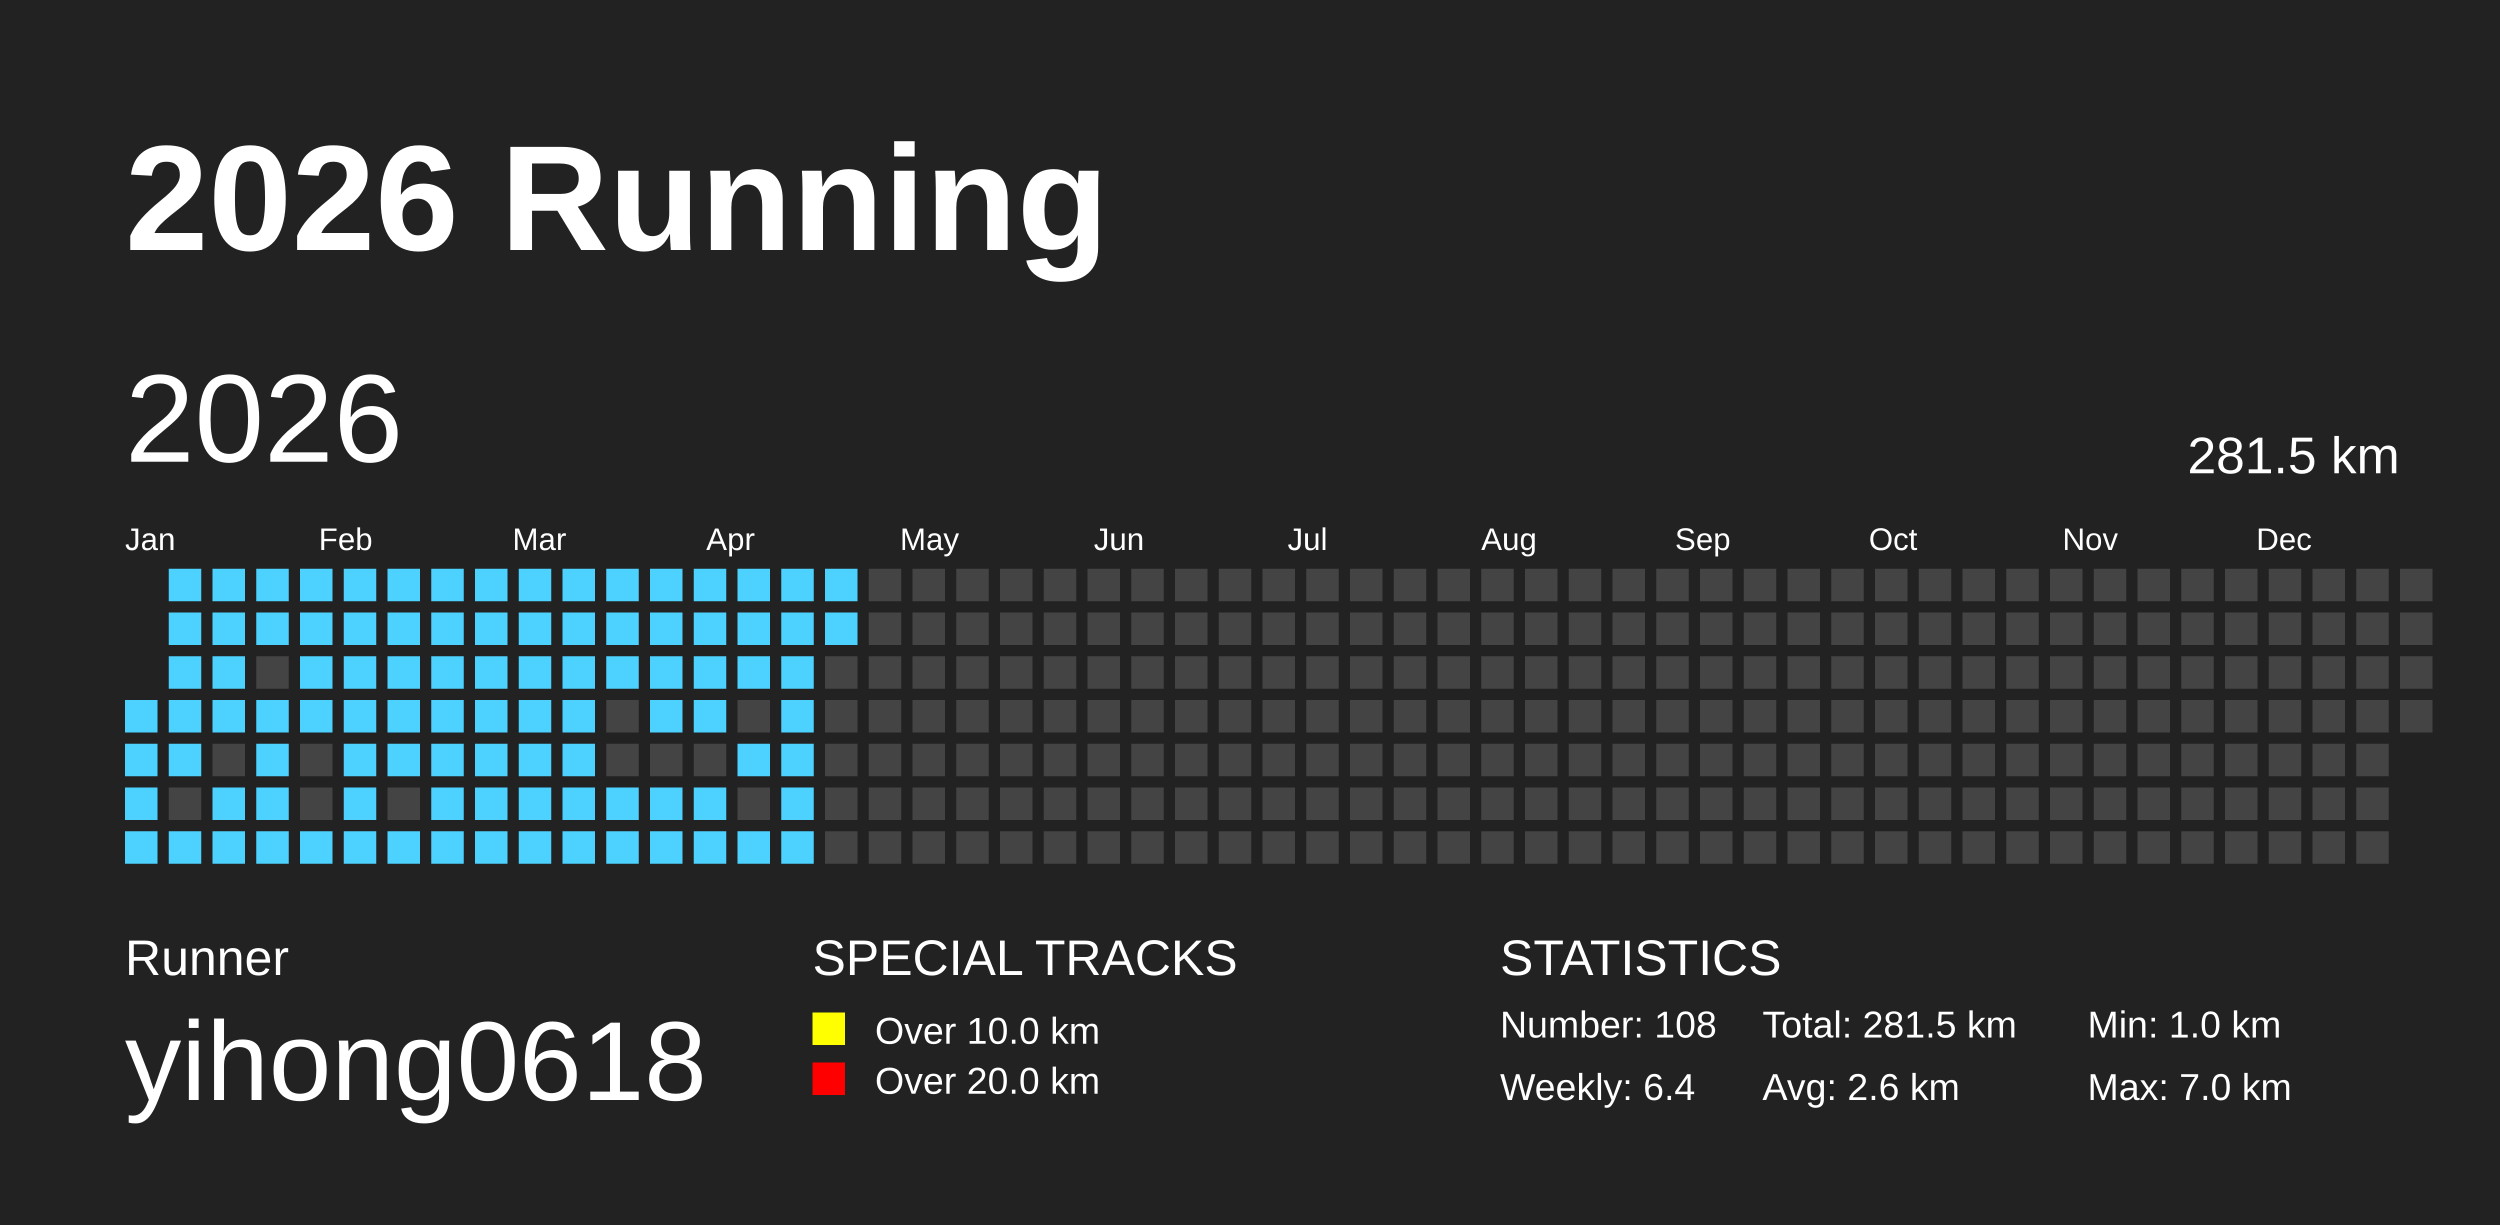
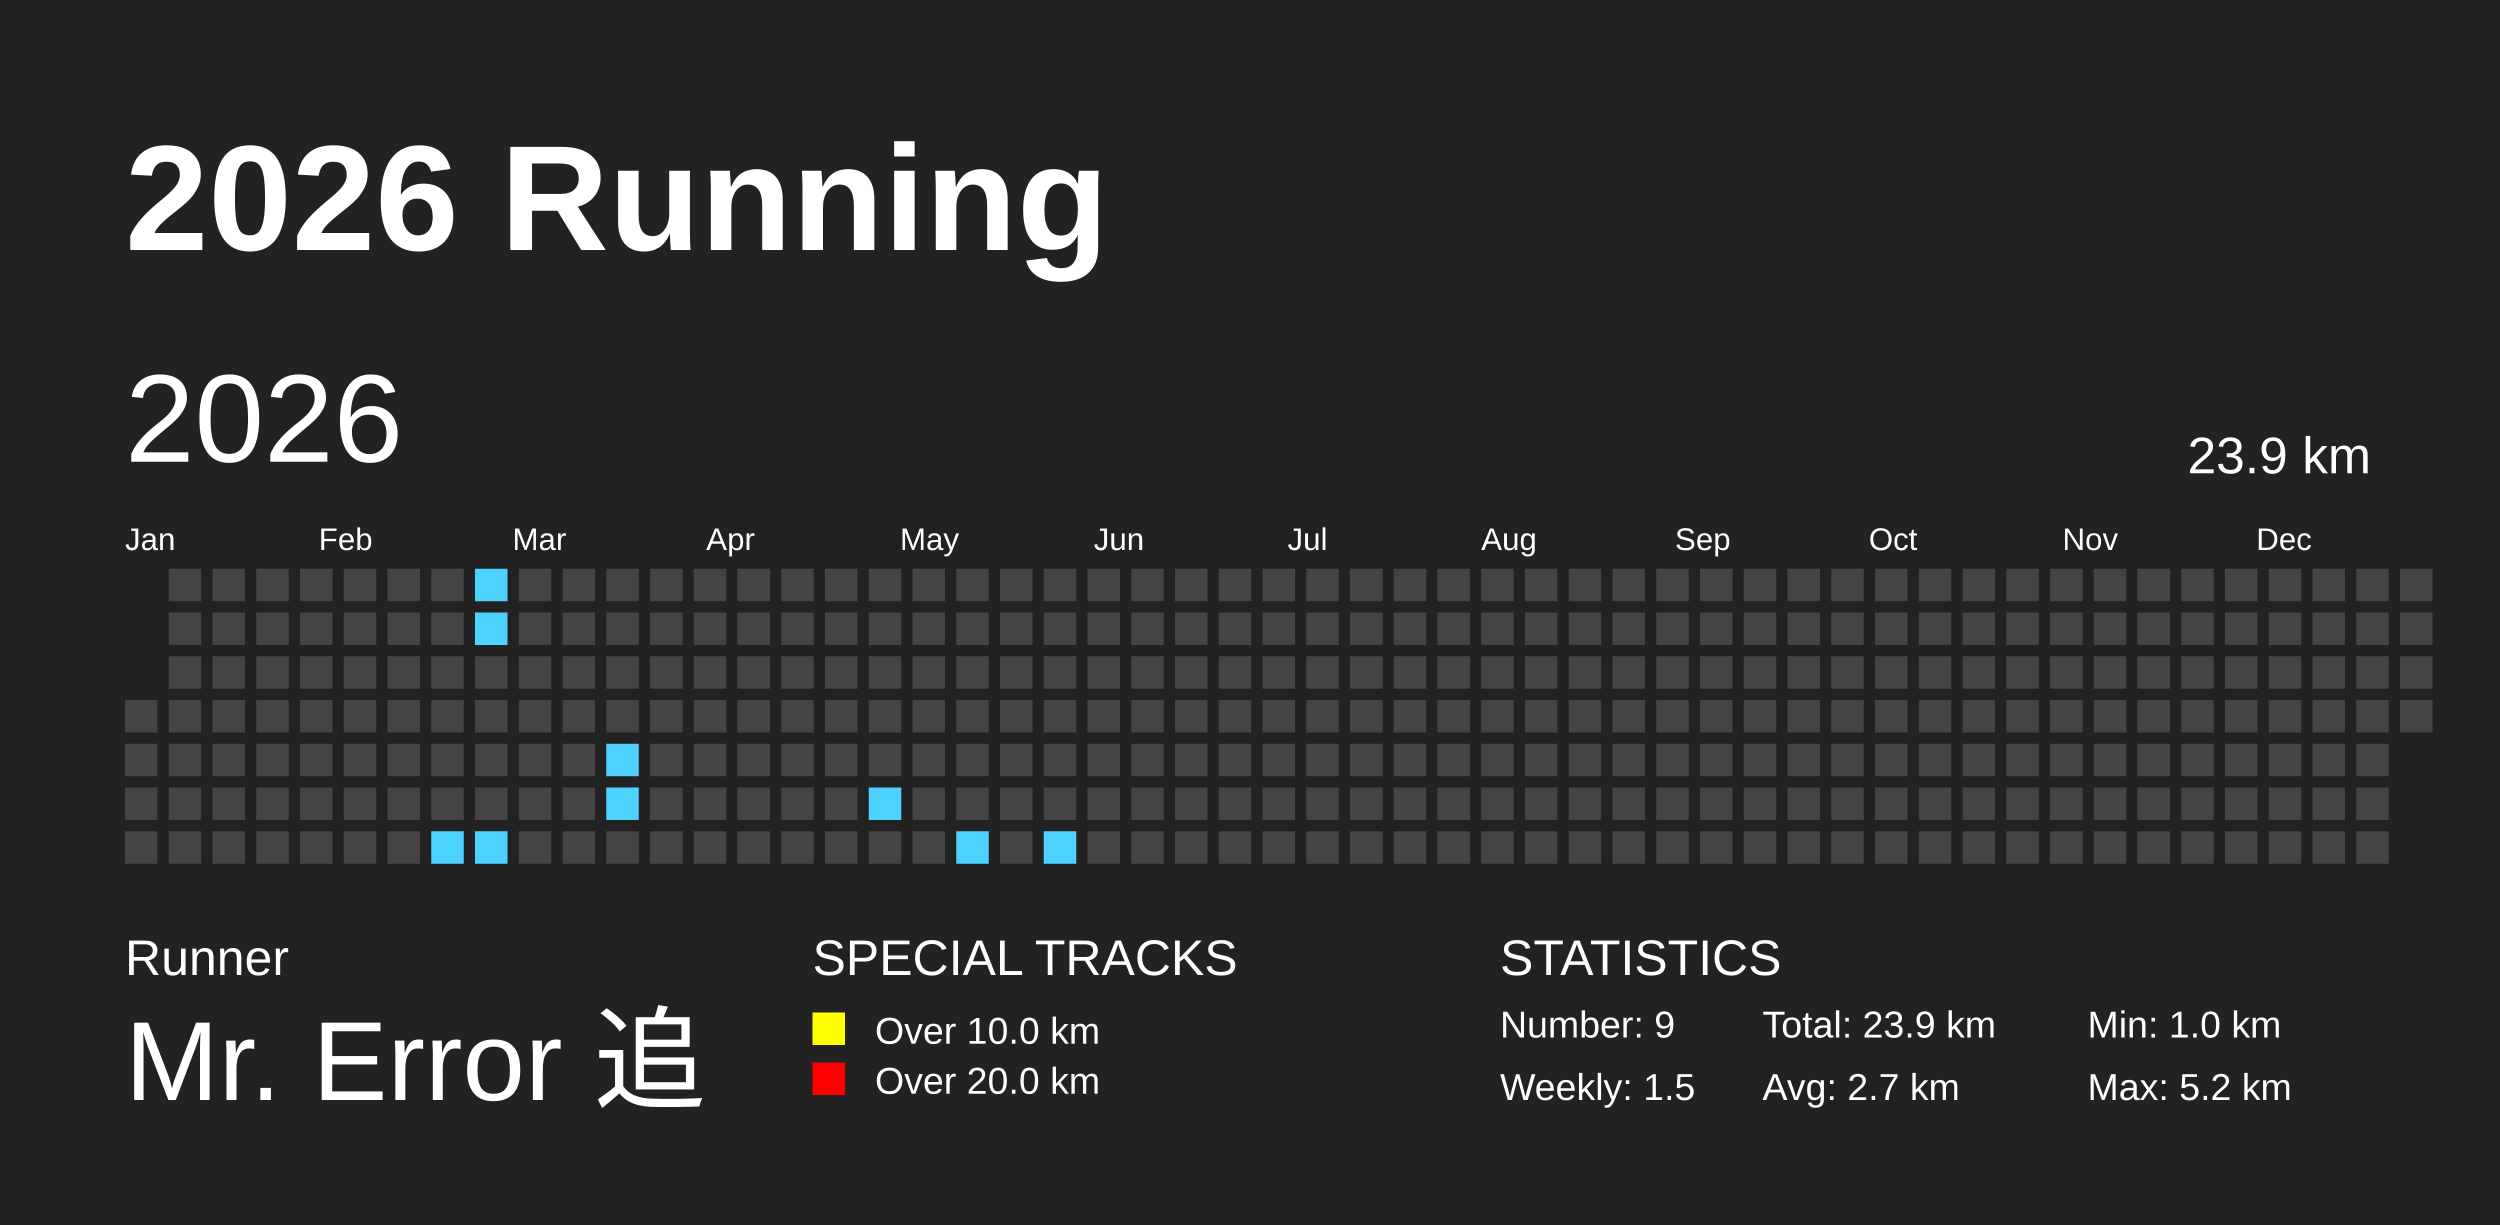
<svg xmlns="http://www.w3.org/2000/svg" baseProfile="full" height="98mm" version="1.1" viewBox="0,0,200,98" width="200mm">
-   <defs />
+   <defs>
+     <pattern height="2" id="indoor-stripe" patternUnits="userSpaceOnUse" width="2">
+       <line stroke="white" stroke-opacity="0.45" stroke-width="0.5" x1="0" x2="2" y1="2" y2="0" />
+     </pattern>
+   </defs>
  <rect fill="#222222" height="98" width="200" x="0" y="0" />
  <text fill="#FFFFFF" style="font-size:12px; font-family:Arial; font-weight:bold;" x="10" y="20">2026 Running</text>
  <text fill="#FFFFFF" style="font-size:4px; font-family:Arial" x="10" y="78">Runner</text>
-   <text fill="#FFFFFF" style="font-size:9px; font-family:Arial" x="10" y="88">yihong0618</text>
+   <text fill="#FFFFFF" style="font-size:9px; font-family:Arial" x="10" y="88">Mr. Error 追</text>
  <text fill="#FFFFFF" style="font-size:4px; font-family:Arial" x="65" y="78">SPECIAL TRACKS</text>
  <rect fill="yellow" height="2.6" width="2.6" x="65" y="81" />
  <text fill="#FFFFFF" style="font-size:3px; font-family:Arial" x="70" y="83.5">Over 10.0 km</text>
  <rect fill="red" height="2.6" width="2.6" x="65" y="85" />
  <text fill="#FFFFFF" style="font-size:3px; font-family:Arial" x="70" y="87.5">Over 20.0 km</text>
  <text fill="#FFFFFF" style="font-size:4px; font-family:Arial" x="120" y="78">STATISTICS</text>
-   <text fill="#FFFFFF" style="font-size:3px; font-family:Arial" x="120" y="83">Number: 108</text>
-   <text fill="#FFFFFF" style="font-size:3px; font-family:Arial" x="120" y="88">Weekly: 6.4</text>
-   <text fill="#FFFFFF" style="font-size:3px; font-family:Arial" x="141" y="83">Total: 281.5 km</text>
-   <text fill="#FFFFFF" style="font-size:3px; font-family:Arial" x="141" y="88">Avg: 2.6 km</text>
+   <text fill="#FFFFFF" style="font-size:3px; font-family:Arial" x="120" y="83">Number: 9</text>
+   <text fill="#FFFFFF" style="font-size:3px; font-family:Arial" x="120" y="88">Weekly: 1.5</text>
+   <text fill="#FFFFFF" style="font-size:3px; font-family:Arial" x="141" y="83">Total: 23.9 km</text>
+   <text fill="#FFFFFF" style="font-size:3px; font-family:Arial" x="141" y="88">Avg: 2.7 km</text>
  <text fill="#FFFFFF" style="font-size:3px; font-family:Arial" x="167" y="83">Min: 1.0 km</text>
-   <text fill="#FFFFFF" style="font-size:3px; font-family:Arial" x="167" y="88">Max: 7.0 km</text>
+   <text fill="#FFFFFF" style="font-size:3px; font-family:Arial" x="167" y="88">Max: 5.2 km</text>
  <text dominant-baseline="hanging" fill="#FFFFFF" style="font-size:10.0px; font-family:Arial;" x="10" y="30">2026</text>
-   <text dominant-baseline="hanging" fill="#FFFFFF" style="font-size:4.125px; font-family:Arial;" x="175" y="35">281.5 km</text>
+   <text dominant-baseline="hanging" fill="#FFFFFF" style="font-size:4.125px; font-family:Arial;" x="175" y="35">23.9 km</text>
  <text fill="#FFFFFF" style="font-size:2.5px; font-family:Arial" x="10.0" y="44">Jan</text>
  <text fill="#FFFFFF" style="font-size:2.5px; font-family:Arial" x="25.5" y="44">Feb</text>
  <text fill="#FFFFFF" style="font-size:2.5px; font-family:Arial" x="41.0" y="44">Mar</text>
  <text fill="#FFFFFF" style="font-size:2.5px; font-family:Arial" x="56.5" y="44">Apr</text>
  <text fill="#FFFFFF" style="font-size:2.5px; font-family:Arial" x="72.0" y="44">May</text>
  <text fill="#FFFFFF" style="font-size:2.5px; font-family:Arial" x="87.5" y="44">Jun</text>
  <text fill="#FFFFFF" style="font-size:2.5px; font-family:Arial" x="103.0" y="44">Jul</text>
  <text fill="#FFFFFF" style="font-size:2.5px; font-family:Arial" x="118.5" y="44">Aug</text>
  <text fill="#FFFFFF" style="font-size:2.5px; font-family:Arial" x="134.0" y="44">Sep</text>
  <text fill="#FFFFFF" style="font-size:2.5px; font-family:Arial" x="149.5" y="44">Oct</text>
  <text fill="#FFFFFF" style="font-size:2.5px; font-family:Arial" x="165.0" y="44">Nov</text>
  <text fill="#FFFFFF" style="font-size:2.5px; font-family:Arial" x="180.5" y="44">Dec</text>
-   <rect fill="#4DD2FF" height="2.6" width="2.6" x="10.0" y="56.0" />
-   <rect fill="#4DD2FF" height="2.6" width="2.6" x="10.0" y="59.5" />
-   <rect fill="#4DD2FF" height="2.6" width="2.6" x="10.0" y="63.0" />
-   <rect fill="#4DD2FF" height="2.6" width="2.6" x="10.0" y="66.5" />
-   <rect fill="#4DD2FF" height="2.6" width="2.6" x="13.5" y="45.5" />
-   <rect fill="#4DD2FF" height="2.6" width="2.6" x="13.5" y="49.0" />
-   <rect fill="#4DD2FF" height="2.6" width="2.6" x="13.5" y="52.5" />
-   <rect fill="#4DD2FF" height="2.6" width="2.6" x="13.5" y="56.0" />
-   <rect fill="#4DD2FF" height="2.6" width="2.6" x="13.5" y="59.5" />
+   <rect fill="#444444" height="2.6" width="2.6" x="10.0" y="56.0" />
+   <rect fill="#444444" height="2.6" width="2.6" x="10.0" y="59.5" />
+   <rect fill="#444444" height="2.6" width="2.6" x="10.0" y="63.0" />
+   <rect fill="#444444" height="2.6" width="2.6" x="10.0" y="66.5" />
+   <rect fill="#444444" height="2.6" width="2.6" x="13.5" y="45.5" />
+   <rect fill="#444444" height="2.6" width="2.6" x="13.5" y="49.0" />
+   <rect fill="#444444" height="2.6" width="2.6" x="13.5" y="52.5" />
+   <rect fill="#444444" height="2.6" width="2.6" x="13.5" y="56.0" />
+   <rect fill="#444444" height="2.6" width="2.6" x="13.5" y="59.5" />
  <rect fill="#444444" height="2.6" width="2.6" x="13.5" y="63.0" />
-   <rect fill="#4DD2FF" height="2.6" width="2.6" x="13.5" y="66.5" />
-   <rect fill="#4DD2FF" height="2.6" width="2.6" x="17.0" y="45.5" />
-   <rect fill="#4DD2FF" height="2.6" width="2.6" x="17.0" y="49.0" />
-   <rect fill="#4DD2FF" height="2.6" width="2.6" x="17.0" y="52.5" />
-   <rect fill="#4DD2FF" height="2.6" width="2.6" x="17.0" y="56.0" />
+   <rect fill="#444444" height="2.6" width="2.6" x="13.5" y="66.5" />
+   <rect fill="#444444" height="2.6" width="2.6" x="17.0" y="45.5" />
+   <rect fill="#444444" height="2.6" width="2.6" x="17.0" y="49.0" />
+   <rect fill="#444444" height="2.6" width="2.6" x="17.0" y="52.5" />
+   <rect fill="#444444" height="2.6" width="2.6" x="17.0" y="56.0" />
  <rect fill="#444444" height="2.6" width="2.6" x="17.0" y="59.5" />
-   <rect fill="#4DD2FF" height="2.6" width="2.6" x="17.0" y="63.0" />
-   <rect fill="#4DD2FF" height="2.6" width="2.6" x="17.0" y="66.5" />
-   <rect fill="#4DD2FF" height="2.6" width="2.6" x="20.5" y="45.5" />
-   <rect fill="#4DD2FF" height="2.6" width="2.6" x="20.5" y="49.0" />
+   <rect fill="#444444" height="2.6" width="2.6" x="17.0" y="63.0" />
+   <rect fill="#444444" height="2.6" width="2.6" x="17.0" y="66.5" />
+   <rect fill="#444444" height="2.6" width="2.6" x="20.5" y="45.5" />
+   <rect fill="#444444" height="2.6" width="2.6" x="20.5" y="49.0" />
  <rect fill="#444444" height="2.6" width="2.6" x="20.5" y="52.5" />
-   <rect fill="#4DD2FF" height="2.6" width="2.6" x="20.5" y="56.0" />
-   <rect fill="#4DD2FF" height="2.6" width="2.6" x="20.5" y="59.5" />
-   <rect fill="#4DD2FF" height="2.6" width="2.6" x="20.5" y="63.0" />
-   <rect fill="#4DD2FF" height="2.6" width="2.6" x="20.5" y="66.5" />
-   <rect fill="#4DD2FF" height="2.6" width="2.6" x="24.0" y="45.5" />
-   <rect fill="#4DD2FF" height="2.6" width="2.6" x="24.0" y="49.0" />
-   <rect fill="#4DD2FF" height="2.6" width="2.6" x="24.0" y="52.5" />
-   <rect fill="#4DD2FF" height="2.6" width="2.6" x="24.0" y="56.0" />
+   <rect fill="#444444" height="2.6" width="2.6" x="20.5" y="56.0" />
+   <rect fill="#444444" height="2.6" width="2.6" x="20.5" y="59.5" />
+   <rect fill="#444444" height="2.6" width="2.6" x="20.5" y="63.0" />
+   <rect fill="#444444" height="2.6" width="2.6" x="20.5" y="66.5" />
+   <rect fill="#444444" height="2.6" width="2.6" x="24.0" y="45.5" />
+   <rect fill="#444444" height="2.6" width="2.6" x="24.0" y="49.0" />
+   <rect fill="#444444" height="2.6" width="2.6" x="24.0" y="52.5" />
+   <rect fill="#444444" height="2.6" width="2.6" x="24.0" y="56.0" />
  <rect fill="#444444" height="2.6" width="2.6" x="24.0" y="59.5" />
  <rect fill="#444444" height="2.6" width="2.6" x="24.0" y="63.0" />
-   <rect fill="#4DD2FF" height="2.6" width="2.6" x="24.0" y="66.5" />
-   <rect fill="#4DD2FF" height="2.6" width="2.6" x="27.5" y="45.5" />
-   <rect fill="#4DD2FF" height="2.6" width="2.6" x="27.5" y="49.0" />
-   <rect fill="#4DD2FF" height="2.6" width="2.6" x="27.5" y="52.5" />
-   <rect fill="#4DD2FF" height="2.6" width="2.6" x="27.5" y="56.0" />
-   <rect fill="#4DD2FF" height="2.6" width="2.6" x="27.5" y="59.5" />
-   <rect fill="#4DD2FF" height="2.6" width="2.6" x="27.5" y="63.0" />
-   <rect fill="#4DD2FF" height="2.6" width="2.6" x="27.5" y="66.5" />
-   <rect fill="#4DD2FF" height="2.6" width="2.6" x="31.0" y="45.5" />
-   <rect fill="#4DD2FF" height="2.6" width="2.6" x="31.0" y="49.0" />
-   <rect fill="#4DD2FF" height="2.6" width="2.6" x="31.0" y="52.5" />
-   <rect fill="#4DD2FF" height="2.6" width="2.6" x="31.0" y="56.0" />
-   <rect fill="#4DD2FF" height="2.6" width="2.6" x="31.0" y="59.5" />
+   <rect fill="#444444" height="2.6" width="2.6" x="24.0" y="66.5" />
+   <rect fill="#444444" height="2.6" width="2.6" x="27.5" y="45.5" />
+   <rect fill="#444444" height="2.6" width="2.6" x="27.5" y="49.0" />
+   <rect fill="#444444" height="2.6" width="2.6" x="27.5" y="52.5" />
+   <rect fill="#444444" height="2.6" width="2.6" x="27.5" y="56.0" />
+   <rect fill="#444444" height="2.6" width="2.6" x="27.5" y="59.5" />
+   <rect fill="#444444" height="2.6" width="2.6" x="27.5" y="63.0" />
+   <rect fill="#444444" height="2.6" width="2.6" x="27.5" y="66.5" />
+   <rect fill="#444444" height="2.6" width="2.6" x="31.0" y="45.5" />
+   <rect fill="#444444" height="2.6" width="2.6" x="31.0" y="49.0" />
+   <rect fill="#444444" height="2.6" width="2.6" x="31.0" y="52.5" />
+   <rect fill="#444444" height="2.6" width="2.6" x="31.0" y="56.0" />
+   <rect fill="#444444" height="2.6" width="2.6" x="31.0" y="59.5" />
  <rect fill="#444444" height="2.6" width="2.6" x="31.0" y="63.0" />
-   <rect fill="#4DD2FF" height="2.6" width="2.6" x="31.0" y="66.5" />
-   <rect fill="#4DD2FF" height="2.6" width="2.6" x="34.5" y="45.5" />
-   <rect fill="#4DD2FF" height="2.6" width="2.6" x="34.5" y="49.0" />
-   <rect fill="#4DD2FF" height="2.6" width="2.6" x="34.5" y="52.5" />
-   <rect fill="#4DD2FF" height="2.6" width="2.6" x="34.5" y="56.0" />
-   <rect fill="#4DD2FF" height="2.6" width="2.6" x="34.5" y="59.5" />
-   <rect fill="#4DD2FF" height="2.6" width="2.6" x="34.5" y="63.0" />
+   <rect fill="#444444" height="2.6" width="2.6" x="31.0" y="66.5" />
+   <rect fill="#444444" height="2.6" width="2.6" x="34.5" y="45.5" />
+   <rect fill="#444444" height="2.6" width="2.6" x="34.5" y="49.0" />
+   <rect fill="#444444" height="2.6" width="2.6" x="34.5" y="52.5" />
+   <rect fill="#444444" height="2.6" width="2.6" x="34.5" y="56.0" />
+   <rect fill="#444444" height="2.6" width="2.6" x="34.5" y="59.5" />
+   <rect fill="#444444" height="2.6" width="2.6" x="34.5" y="63.0" />
  <rect fill="#4DD2FF" height="2.6" width="2.6" x="34.5" y="66.5" />
  <rect fill="#4DD2FF" height="2.6" width="2.6" x="38.0" y="45.5" />
  <rect fill="#4DD2FF" height="2.6" width="2.6" x="38.0" y="49.0" />
-   <rect fill="#4DD2FF" height="2.6" width="2.6" x="38.0" y="52.5" />
-   <rect fill="#4DD2FF" height="2.6" width="2.6" x="38.0" y="56.0" />
-   <rect fill="#4DD2FF" height="2.6" width="2.6" x="38.0" y="59.5" />
-   <rect fill="#4DD2FF" height="2.6" width="2.6" x="38.0" y="63.0" />
+   <rect fill="#444444" height="2.6" width="2.6" x="38.0" y="52.5" />
+   <rect fill="#444444" height="2.6" width="2.6" x="38.0" y="56.0" />
+   <rect fill="#444444" height="2.6" width="2.6" x="38.0" y="59.5" />
+   <rect fill="#444444" height="2.6" width="2.6" x="38.0" y="63.0" />
  <rect fill="#4DD2FF" height="2.6" width="2.6" x="38.0" y="66.5" />
-   <rect fill="#4DD2FF" height="2.6" width="2.6" x="41.5" y="45.5" />
-   <rect fill="#4DD2FF" height="2.6" width="2.6" x="41.5" y="49.0" />
-   <rect fill="#4DD2FF" height="2.6" width="2.6" x="41.5" y="52.5" />
-   <rect fill="#4DD2FF" height="2.6" width="2.6" x="41.5" y="56.0" />
-   <rect fill="#4DD2FF" height="2.6" width="2.6" x="41.5" y="59.5" />
-   <rect fill="#4DD2FF" height="2.6" width="2.6" x="41.5" y="63.0" />
-   <rect fill="#4DD2FF" height="2.6" width="2.6" x="41.5" y="66.5" />
-   <rect fill="#4DD2FF" height="2.6" width="2.6" x="45.0" y="45.5" />
-   <rect fill="#4DD2FF" height="2.6" width="2.6" x="45.0" y="49.0" />
-   <rect fill="#4DD2FF" height="2.6" width="2.6" x="45.0" y="52.5" />
-   <rect fill="#4DD2FF" height="2.6" width="2.6" x="45.0" y="56.0" />
-   <rect fill="#4DD2FF" height="2.6" width="2.6" x="45.0" y="59.5" />
-   <rect fill="#4DD2FF" height="2.6" width="2.6" x="45.0" y="63.0" />
-   <rect fill="#4DD2FF" height="2.6" width="2.6" x="45.0" y="66.5" />
-   <rect fill="#4DD2FF" height="2.6" width="2.6" x="48.5" y="45.5" />
-   <rect fill="#4DD2FF" height="2.6" width="2.6" x="48.5" y="49.0" />
-   <rect fill="#4DD2FF" height="2.6" width="2.6" x="48.5" y="52.5" />
+   <rect fill="#444444" height="2.6" width="2.6" x="41.5" y="45.5" />
+   <rect fill="#444444" height="2.6" width="2.6" x="41.5" y="49.0" />
+   <rect fill="#444444" height="2.6" width="2.6" x="41.5" y="52.5" />
+   <rect fill="#444444" height="2.6" width="2.6" x="41.5" y="56.0" />
+   <rect fill="#444444" height="2.6" width="2.6" x="41.5" y="59.5" />
+   <rect fill="#444444" height="2.6" width="2.6" x="41.5" y="63.0" />
+   <rect fill="#444444" height="2.6" width="2.6" x="41.5" y="66.5" />
+   <rect fill="#444444" height="2.6" width="2.6" x="45.0" y="45.5" />
+   <rect fill="#444444" height="2.6" width="2.6" x="45.0" y="49.0" />
+   <rect fill="#444444" height="2.6" width="2.6" x="45.0" y="52.5" />
+   <rect fill="#444444" height="2.6" width="2.6" x="45.0" y="56.0" />
+   <rect fill="#444444" height="2.6" width="2.6" x="45.0" y="59.5" />
+   <rect fill="#444444" height="2.6" width="2.6" x="45.0" y="63.0" />
+   <rect fill="#444444" height="2.6" width="2.6" x="45.0" y="66.5" />
+   <rect fill="#444444" height="2.6" width="2.6" x="48.5" y="45.5" />
+   <rect fill="#444444" height="2.6" width="2.6" x="48.5" y="49.0" />
+   <rect fill="#444444" height="2.6" width="2.6" x="48.5" y="52.5" />
  <rect fill="#444444" height="2.6" width="2.6" x="48.5" y="56.0" />
-   <rect fill="#444444" height="2.6" width="2.6" x="48.5" y="59.5" />
+   <rect fill="#4DD2FF" height="2.6" width="2.6" x="48.5" y="59.5" />
  <rect fill="#4DD2FF" height="2.6" width="2.6" x="48.5" y="63.0" />
-   <rect fill="#4DD2FF" height="2.6" width="2.6" x="48.5" y="66.5" />
-   <rect fill="#4DD2FF" height="2.6" width="2.6" x="52.0" y="45.5" />
-   <rect fill="#4DD2FF" height="2.6" width="2.6" x="52.0" y="49.0" />
-   <rect fill="#4DD2FF" height="2.6" width="2.6" x="52.0" y="52.5" />
-   <rect fill="#4DD2FF" height="2.6" width="2.6" x="52.0" y="56.0" />
+   <rect fill="#444444" height="2.6" width="2.6" x="48.5" y="66.5" />
+   <rect fill="#444444" height="2.6" width="2.6" x="52.0" y="45.5" />
+   <rect fill="#444444" height="2.6" width="2.6" x="52.0" y="49.0" />
+   <rect fill="#444444" height="2.6" width="2.6" x="52.0" y="52.5" />
+   <rect fill="#444444" height="2.6" width="2.6" x="52.0" y="56.0" />
  <rect fill="#444444" height="2.6" width="2.6" x="52.0" y="59.5" />
-   <rect fill="#4DD2FF" height="2.6" width="2.6" x="52.0" y="63.0" />
-   <rect fill="#4DD2FF" height="2.6" width="2.6" x="52.0" y="66.5" />
-   <rect fill="#4DD2FF" height="2.6" width="2.6" x="55.5" y="45.5" />
-   <rect fill="#4DD2FF" height="2.6" width="2.6" x="55.5" y="49.0" />
-   <rect fill="#4DD2FF" height="2.6" width="2.6" x="55.5" y="52.5" />
-   <rect fill="#4DD2FF" height="2.6" width="2.6" x="55.5" y="56.0" />
+   <rect fill="#444444" height="2.6" width="2.6" x="52.0" y="63.0" />
+   <rect fill="#444444" height="2.6" width="2.6" x="52.0" y="66.5" />
+   <rect fill="#444444" height="2.6" width="2.6" x="55.5" y="45.5" />
+   <rect fill="#444444" height="2.6" width="2.6" x="55.5" y="49.0" />
+   <rect fill="#444444" height="2.6" width="2.6" x="55.5" y="52.5" />
+   <rect fill="#444444" height="2.6" width="2.6" x="55.5" y="56.0" />
  <rect fill="#444444" height="2.6" width="2.6" x="55.5" y="59.5" />
-   <rect fill="#4DD2FF" height="2.6" width="2.6" x="55.5" y="63.0" />
-   <rect fill="#4DD2FF" height="2.6" width="2.6" x="55.5" y="66.5" />
-   <rect fill="#4DD2FF" height="2.6" width="2.6" x="59.0" y="45.5" />
-   <rect fill="#4DD2FF" height="2.6" width="2.6" x="59.0" y="49.0" />
-   <rect fill="#4DD2FF" height="2.6" width="2.6" x="59.0" y="52.5" />
+   <rect fill="#444444" height="2.6" width="2.6" x="55.5" y="63.0" />
+   <rect fill="#444444" height="2.6" width="2.6" x="55.5" y="66.5" />
+   <rect fill="#444444" height="2.6" width="2.6" x="59.0" y="45.5" />
+   <rect fill="#444444" height="2.6" width="2.6" x="59.0" y="49.0" />
+   <rect fill="#444444" height="2.6" width="2.6" x="59.0" y="52.5" />
  <rect fill="#444444" height="2.6" width="2.6" x="59.0" y="56.0" />
-   <rect fill="#4DD2FF" height="2.6" width="2.6" x="59.0" y="59.5" />
+   <rect fill="#444444" height="2.6" width="2.6" x="59.0" y="59.5" />
  <rect fill="#444444" height="2.6" width="2.6" x="59.0" y="63.0" />
-   <rect fill="#4DD2FF" height="2.6" width="2.6" x="59.0" y="66.5" />
-   <rect fill="#4DD2FF" height="2.6" width="2.6" x="62.5" y="45.5" />
-   <rect fill="#4DD2FF" height="2.6" width="2.6" x="62.5" y="49.0" />
-   <rect fill="#4DD2FF" height="2.6" width="2.6" x="62.5" y="52.5" />
-   <rect fill="#4DD2FF" height="2.6" width="2.6" x="62.5" y="56.0" />
-   <rect fill="#4DD2FF" height="2.6" width="2.6" x="62.5" y="59.5" />
-   <rect fill="#4DD2FF" height="2.6" width="2.6" x="62.5" y="63.0" />
-   <rect fill="#4DD2FF" height="2.6" width="2.6" x="62.5" y="66.5" />
-   <rect fill="#4DD2FF" height="2.6" width="2.6" x="66.0" y="45.5" />
-   <rect fill="#4DD2FF" height="2.6" width="2.6" x="66.0" y="49.0" />
+   <rect fill="#444444" height="2.6" width="2.6" x="59.0" y="66.5" />
+   <rect fill="#444444" height="2.6" width="2.6" x="62.5" y="45.5" />
+   <rect fill="#444444" height="2.6" width="2.6" x="62.5" y="49.0" />
+   <rect fill="#444444" height="2.6" width="2.6" x="62.5" y="52.5" />
+   <rect fill="#444444" height="2.6" width="2.6" x="62.5" y="56.0" />
+   <rect fill="#444444" height="2.6" width="2.6" x="62.5" y="59.5" />
+   <rect fill="#444444" height="2.6" width="2.6" x="62.5" y="63.0" />
+   <rect fill="#444444" height="2.6" width="2.6" x="62.5" y="66.5" />
+   <rect fill="#444444" height="2.6" width="2.6" x="66.0" y="45.5" />
+   <rect fill="#444444" height="2.6" width="2.6" x="66.0" y="49.0" />
  <rect fill="#444444" height="2.6" width="2.6" x="66.0" y="52.5" />
  <rect fill="#444444" height="2.6" width="2.6" x="66.0" y="56.0" />
  <rect fill="#444444" height="2.6" width="2.6" x="66.0" y="59.5" />
  <rect fill="#444444" height="2.6" width="2.6" x="66.0" y="63.0" />
  <rect fill="#444444" height="2.6" width="2.6" x="66.0" y="66.5" />
  <rect fill="#444444" height="2.6" width="2.6" x="69.5" y="45.5" />
  <rect fill="#444444" height="2.6" width="2.6" x="69.5" y="49.0" />
  <rect fill="#444444" height="2.6" width="2.6" x="69.5" y="52.5" />
  <rect fill="#444444" height="2.6" width="2.6" x="69.5" y="56.0" />
  <rect fill="#444444" height="2.6" width="2.6" x="69.5" y="59.5" />
-   <rect fill="#444444" height="2.6" width="2.6" x="69.5" y="63.0" />
+   <rect fill="#4DD2FF" height="2.6" width="2.6" x="69.5" y="63.0" />
  <rect fill="#444444" height="2.6" width="2.6" x="69.5" y="66.5" />
  <rect fill="#444444" height="2.6" width="2.6" x="73.0" y="45.5" />
  <rect fill="#444444" height="2.6" width="2.6" x="73.0" y="49.0" />
  <rect fill="#444444" height="2.6" width="2.6" x="73.0" y="52.5" />
  <rect fill="#444444" height="2.6" width="2.6" x="73.0" y="56.0" />
  <rect fill="#444444" height="2.6" width="2.6" x="73.0" y="59.5" />
  <rect fill="#444444" height="2.6" width="2.6" x="73.0" y="63.0" />
  <rect fill="#444444" height="2.6" width="2.6" x="73.0" y="66.5" />
  <rect fill="#444444" height="2.6" width="2.6" x="76.5" y="45.5" />
  <rect fill="#444444" height="2.6" width="2.6" x="76.5" y="49.0" />
  <rect fill="#444444" height="2.6" width="2.6" x="76.5" y="52.5" />
  <rect fill="#444444" height="2.6" width="2.6" x="76.5" y="56.0" />
  <rect fill="#444444" height="2.6" width="2.6" x="76.5" y="59.5" />
  <rect fill="#444444" height="2.6" width="2.6" x="76.5" y="63.0" />
-   <rect fill="#444444" height="2.6" width="2.6" x="76.5" y="66.5" />
+   <rect fill="#4DD2FF" height="2.6" width="2.6" x="76.5" y="66.5" />
  <rect fill="#444444" height="2.6" width="2.6" x="80.0" y="45.5" />
  <rect fill="#444444" height="2.6" width="2.6" x="80.0" y="49.0" />
  <rect fill="#444444" height="2.6" width="2.6" x="80.0" y="52.5" />
  <rect fill="#444444" height="2.6" width="2.6" x="80.0" y="56.0" />
  <rect fill="#444444" height="2.6" width="2.6" x="80.0" y="59.5" />
  <rect fill="#444444" height="2.6" width="2.6" x="80.0" y="63.0" />
  <rect fill="#444444" height="2.6" width="2.6" x="80.0" y="66.5" />
  <rect fill="#444444" height="2.6" width="2.6" x="83.5" y="45.5" />
  <rect fill="#444444" height="2.6" width="2.6" x="83.5" y="49.0" />
  <rect fill="#444444" height="2.6" width="2.6" x="83.5" y="52.5" />
  <rect fill="#444444" height="2.6" width="2.6" x="83.5" y="56.0" />
  <rect fill="#444444" height="2.6" width="2.6" x="83.5" y="59.5" />
  <rect fill="#444444" height="2.6" width="2.6" x="83.5" y="63.0" />
-   <rect fill="#444444" height="2.6" width="2.6" x="83.5" y="66.5" />
+   <rect fill="#4DD2FF" height="2.6" width="2.6" x="83.5" y="66.5" />
  <rect fill="#444444" height="2.6" width="2.6" x="87.0" y="45.5" />
  <rect fill="#444444" height="2.6" width="2.6" x="87.0" y="49.0" />
  <rect fill="#444444" height="2.6" width="2.6" x="87.0" y="52.5" />
  <rect fill="#444444" height="2.6" width="2.6" x="87.0" y="56.0" />
  <rect fill="#444444" height="2.6" width="2.6" x="87.0" y="59.5" />
  <rect fill="#444444" height="2.6" width="2.6" x="87.0" y="63.0" />
  <rect fill="#444444" height="2.6" width="2.6" x="87.0" y="66.5" />
  <rect fill="#444444" height="2.6" width="2.6" x="90.5" y="45.5" />
  <rect fill="#444444" height="2.6" width="2.6" x="90.5" y="49.0" />
  <rect fill="#444444" height="2.6" width="2.6" x="90.5" y="52.5" />
  <rect fill="#444444" height="2.6" width="2.6" x="90.5" y="56.0" />
  <rect fill="#444444" height="2.6" width="2.6" x="90.5" y="59.5" />
  <rect fill="#444444" height="2.6" width="2.6" x="90.5" y="63.0" />
  <rect fill="#444444" height="2.6" width="2.6" x="90.5" y="66.5" />
  <rect fill="#444444" height="2.6" width="2.6" x="94.0" y="45.5" />
  <rect fill="#444444" height="2.6" width="2.6" x="94.0" y="49.0" />
  <rect fill="#444444" height="2.6" width="2.6" x="94.0" y="52.5" />
  <rect fill="#444444" height="2.6" width="2.6" x="94.0" y="56.0" />
  <rect fill="#444444" height="2.6" width="2.6" x="94.0" y="59.5" />
  <rect fill="#444444" height="2.6" width="2.6" x="94.0" y="63.0" />
  <rect fill="#444444" height="2.6" width="2.6" x="94.0" y="66.5" />
  <rect fill="#444444" height="2.6" width="2.6" x="97.5" y="45.5" />
  <rect fill="#444444" height="2.6" width="2.6" x="97.5" y="49.0" />
  <rect fill="#444444" height="2.6" width="2.6" x="97.5" y="52.5" />
  <rect fill="#444444" height="2.6" width="2.6" x="97.5" y="56.0" />
  <rect fill="#444444" height="2.6" width="2.6" x="97.5" y="59.5" />
  <rect fill="#444444" height="2.6" width="2.6" x="97.5" y="63.0" />
  <rect fill="#444444" height="2.6" width="2.6" x="97.5" y="66.5" />
  <rect fill="#444444" height="2.6" width="2.6" x="101.0" y="45.5" />
  <rect fill="#444444" height="2.6" width="2.6" x="101.0" y="49.0" />
  <rect fill="#444444" height="2.6" width="2.6" x="101.0" y="52.5" />
  <rect fill="#444444" height="2.6" width="2.6" x="101.0" y="56.0" />
  <rect fill="#444444" height="2.6" width="2.6" x="101.0" y="59.5" />
  <rect fill="#444444" height="2.6" width="2.6" x="101.0" y="63.0" />
  <rect fill="#444444" height="2.6" width="2.6" x="101.0" y="66.5" />
  <rect fill="#444444" height="2.6" width="2.6" x="104.5" y="45.5" />
  <rect fill="#444444" height="2.6" width="2.6" x="104.5" y="49.0" />
  <rect fill="#444444" height="2.6" width="2.6" x="104.5" y="52.5" />
  <rect fill="#444444" height="2.6" width="2.6" x="104.5" y="56.0" />
  <rect fill="#444444" height="2.6" width="2.6" x="104.5" y="59.5" />
  <rect fill="#444444" height="2.6" width="2.6" x="104.5" y="63.0" />
  <rect fill="#444444" height="2.6" width="2.6" x="104.5" y="66.5" />
  <rect fill="#444444" height="2.6" width="2.6" x="108.0" y="45.5" />
  <rect fill="#444444" height="2.6" width="2.6" x="108.0" y="49.0" />
  <rect fill="#444444" height="2.6" width="2.6" x="108.0" y="52.5" />
  <rect fill="#444444" height="2.6" width="2.6" x="108.0" y="56.0" />
  <rect fill="#444444" height="2.6" width="2.6" x="108.0" y="59.5" />
  <rect fill="#444444" height="2.6" width="2.6" x="108.0" y="63.0" />
  <rect fill="#444444" height="2.6" width="2.6" x="108.0" y="66.5" />
  <rect fill="#444444" height="2.6" width="2.6" x="111.5" y="45.5" />
  <rect fill="#444444" height="2.6" width="2.6" x="111.5" y="49.0" />
  <rect fill="#444444" height="2.6" width="2.6" x="111.5" y="52.5" />
  <rect fill="#444444" height="2.6" width="2.6" x="111.5" y="56.0" />
  <rect fill="#444444" height="2.6" width="2.6" x="111.5" y="59.5" />
  <rect fill="#444444" height="2.6" width="2.6" x="111.5" y="63.0" />
  <rect fill="#444444" height="2.6" width="2.6" x="111.5" y="66.5" />
  <rect fill="#444444" height="2.6" width="2.6" x="115.0" y="45.5" />
  <rect fill="#444444" height="2.6" width="2.6" x="115.0" y="49.0" />
  <rect fill="#444444" height="2.6" width="2.6" x="115.0" y="52.5" />
  <rect fill="#444444" height="2.6" width="2.6" x="115.0" y="56.0" />
  <rect fill="#444444" height="2.6" width="2.6" x="115.0" y="59.5" />
  <rect fill="#444444" height="2.6" width="2.6" x="115.0" y="63.0" />
  <rect fill="#444444" height="2.6" width="2.6" x="115.0" y="66.5" />
  <rect fill="#444444" height="2.6" width="2.6" x="118.5" y="45.5" />
  <rect fill="#444444" height="2.6" width="2.6" x="118.5" y="49.0" />
  <rect fill="#444444" height="2.6" width="2.6" x="118.5" y="52.5" />
  <rect fill="#444444" height="2.6" width="2.6" x="118.5" y="56.0" />
  <rect fill="#444444" height="2.6" width="2.6" x="118.5" y="59.5" />
  <rect fill="#444444" height="2.6" width="2.6" x="118.5" y="63.0" />
  <rect fill="#444444" height="2.6" width="2.6" x="118.5" y="66.5" />
  <rect fill="#444444" height="2.6" width="2.6" x="122.0" y="45.5" />
  <rect fill="#444444" height="2.6" width="2.6" x="122.0" y="49.0" />
  <rect fill="#444444" height="2.6" width="2.6" x="122.0" y="52.5" />
  <rect fill="#444444" height="2.6" width="2.6" x="122.0" y="56.0" />
  <rect fill="#444444" height="2.6" width="2.6" x="122.0" y="59.5" />
  <rect fill="#444444" height="2.6" width="2.6" x="122.0" y="63.0" />
  <rect fill="#444444" height="2.6" width="2.6" x="122.0" y="66.5" />
  <rect fill="#444444" height="2.6" width="2.6" x="125.5" y="45.5" />
  <rect fill="#444444" height="2.6" width="2.6" x="125.5" y="49.0" />
  <rect fill="#444444" height="2.6" width="2.6" x="125.5" y="52.5" />
  <rect fill="#444444" height="2.6" width="2.6" x="125.5" y="56.0" />
  <rect fill="#444444" height="2.6" width="2.6" x="125.5" y="59.5" />
  <rect fill="#444444" height="2.6" width="2.6" x="125.5" y="63.0" />
  <rect fill="#444444" height="2.6" width="2.6" x="125.5" y="66.5" />
  <rect fill="#444444" height="2.6" width="2.6" x="129.0" y="45.5" />
  <rect fill="#444444" height="2.6" width="2.6" x="129.0" y="49.0" />
  <rect fill="#444444" height="2.6" width="2.6" x="129.0" y="52.5" />
  <rect fill="#444444" height="2.6" width="2.6" x="129.0" y="56.0" />
  <rect fill="#444444" height="2.6" width="2.6" x="129.0" y="59.5" />
  <rect fill="#444444" height="2.6" width="2.6" x="129.0" y="63.0" />
  <rect fill="#444444" height="2.6" width="2.6" x="129.0" y="66.5" />
  <rect fill="#444444" height="2.6" width="2.6" x="132.5" y="45.5" />
  <rect fill="#444444" height="2.6" width="2.6" x="132.5" y="49.0" />
  <rect fill="#444444" height="2.6" width="2.6" x="132.5" y="52.5" />
  <rect fill="#444444" height="2.6" width="2.6" x="132.5" y="56.0" />
  <rect fill="#444444" height="2.6" width="2.6" x="132.5" y="59.5" />
  <rect fill="#444444" height="2.6" width="2.6" x="132.5" y="63.0" />
  <rect fill="#444444" height="2.6" width="2.6" x="132.5" y="66.5" />
  <rect fill="#444444" height="2.6" width="2.6" x="136.0" y="45.5" />
  <rect fill="#444444" height="2.6" width="2.6" x="136.0" y="49.0" />
  <rect fill="#444444" height="2.6" width="2.6" x="136.0" y="52.5" />
  <rect fill="#444444" height="2.6" width="2.6" x="136.0" y="56.0" />
  <rect fill="#444444" height="2.6" width="2.6" x="136.0" y="59.5" />
  <rect fill="#444444" height="2.6" width="2.6" x="136.0" y="63.0" />
  <rect fill="#444444" height="2.6" width="2.6" x="136.0" y="66.5" />
  <rect fill="#444444" height="2.6" width="2.6" x="139.5" y="45.5" />
  <rect fill="#444444" height="2.6" width="2.6" x="139.5" y="49.0" />
  <rect fill="#444444" height="2.6" width="2.6" x="139.5" y="52.5" />
  <rect fill="#444444" height="2.6" width="2.6" x="139.5" y="56.0" />
  <rect fill="#444444" height="2.6" width="2.6" x="139.5" y="59.5" />
  <rect fill="#444444" height="2.6" width="2.6" x="139.5" y="63.0" />
  <rect fill="#444444" height="2.6" width="2.6" x="139.5" y="66.5" />
  <rect fill="#444444" height="2.6" width="2.6" x="143.0" y="45.5" />
  <rect fill="#444444" height="2.6" width="2.6" x="143.0" y="49.0" />
  <rect fill="#444444" height="2.6" width="2.6" x="143.0" y="52.5" />
  <rect fill="#444444" height="2.6" width="2.6" x="143.0" y="56.0" />
  <rect fill="#444444" height="2.6" width="2.6" x="143.0" y="59.5" />
  <rect fill="#444444" height="2.6" width="2.6" x="143.0" y="63.0" />
  <rect fill="#444444" height="2.6" width="2.6" x="143.0" y="66.5" />
  <rect fill="#444444" height="2.6" width="2.6" x="146.5" y="45.5" />
  <rect fill="#444444" height="2.6" width="2.6" x="146.5" y="49.0" />
  <rect fill="#444444" height="2.6" width="2.6" x="146.5" y="52.5" />
  <rect fill="#444444" height="2.6" width="2.6" x="146.5" y="56.0" />
  <rect fill="#444444" height="2.6" width="2.6" x="146.5" y="59.5" />
  <rect fill="#444444" height="2.6" width="2.6" x="146.5" y="63.0" />
  <rect fill="#444444" height="2.6" width="2.6" x="146.5" y="66.5" />
  <rect fill="#444444" height="2.6" width="2.6" x="150.0" y="45.5" />
  <rect fill="#444444" height="2.6" width="2.6" x="150.0" y="49.0" />
  <rect fill="#444444" height="2.6" width="2.6" x="150.0" y="52.5" />
  <rect fill="#444444" height="2.6" width="2.6" x="150.0" y="56.0" />
  <rect fill="#444444" height="2.6" width="2.6" x="150.0" y="59.5" />
  <rect fill="#444444" height="2.6" width="2.6" x="150.0" y="63.0" />
  <rect fill="#444444" height="2.6" width="2.6" x="150.0" y="66.5" />
  <rect fill="#444444" height="2.6" width="2.6" x="153.5" y="45.5" />
  <rect fill="#444444" height="2.6" width="2.6" x="153.5" y="49.0" />
  <rect fill="#444444" height="2.6" width="2.6" x="153.5" y="52.5" />
  <rect fill="#444444" height="2.6" width="2.6" x="153.5" y="56.0" />
  <rect fill="#444444" height="2.6" width="2.6" x="153.5" y="59.5" />
  <rect fill="#444444" height="2.6" width="2.6" x="153.5" y="63.0" />
  <rect fill="#444444" height="2.6" width="2.6" x="153.5" y="66.5" />
  <rect fill="#444444" height="2.6" width="2.6" x="157.0" y="45.5" />
  <rect fill="#444444" height="2.6" width="2.6" x="157.0" y="49.0" />
  <rect fill="#444444" height="2.6" width="2.6" x="157.0" y="52.5" />
  <rect fill="#444444" height="2.6" width="2.6" x="157.0" y="56.0" />
  <rect fill="#444444" height="2.6" width="2.6" x="157.0" y="59.5" />
  <rect fill="#444444" height="2.6" width="2.6" x="157.0" y="63.0" />
  <rect fill="#444444" height="2.6" width="2.6" x="157.0" y="66.5" />
  <rect fill="#444444" height="2.6" width="2.6" x="160.5" y="45.5" />
  <rect fill="#444444" height="2.6" width="2.6" x="160.5" y="49.0" />
  <rect fill="#444444" height="2.6" width="2.6" x="160.5" y="52.5" />
  <rect fill="#444444" height="2.6" width="2.6" x="160.5" y="56.0" />
  <rect fill="#444444" height="2.6" width="2.6" x="160.5" y="59.5" />
  <rect fill="#444444" height="2.6" width="2.6" x="160.5" y="63.0" />
  <rect fill="#444444" height="2.6" width="2.6" x="160.5" y="66.5" />
  <rect fill="#444444" height="2.6" width="2.6" x="164.0" y="45.5" />
  <rect fill="#444444" height="2.6" width="2.6" x="164.0" y="49.0" />
  <rect fill="#444444" height="2.6" width="2.6" x="164.0" y="52.5" />
  <rect fill="#444444" height="2.6" width="2.6" x="164.0" y="56.0" />
  <rect fill="#444444" height="2.6" width="2.6" x="164.0" y="59.5" />
  <rect fill="#444444" height="2.6" width="2.6" x="164.0" y="63.0" />
  <rect fill="#444444" height="2.6" width="2.6" x="164.0" y="66.5" />
  <rect fill="#444444" height="2.6" width="2.6" x="167.5" y="45.5" />
  <rect fill="#444444" height="2.6" width="2.6" x="167.5" y="49.0" />
  <rect fill="#444444" height="2.6" width="2.6" x="167.5" y="52.5" />
  <rect fill="#444444" height="2.6" width="2.6" x="167.5" y="56.0" />
  <rect fill="#444444" height="2.6" width="2.6" x="167.5" y="59.5" />
  <rect fill="#444444" height="2.6" width="2.6" x="167.5" y="63.0" />
  <rect fill="#444444" height="2.6" width="2.6" x="167.5" y="66.5" />
  <rect fill="#444444" height="2.6" width="2.6" x="171.0" y="45.5" />
  <rect fill="#444444" height="2.6" width="2.6" x="171.0" y="49.0" />
  <rect fill="#444444" height="2.6" width="2.6" x="171.0" y="52.5" />
  <rect fill="#444444" height="2.6" width="2.6" x="171.0" y="56.0" />
  <rect fill="#444444" height="2.6" width="2.6" x="171.0" y="59.5" />
  <rect fill="#444444" height="2.6" width="2.6" x="171.0" y="63.0" />
  <rect fill="#444444" height="2.6" width="2.6" x="171.0" y="66.5" />
  <rect fill="#444444" height="2.6" width="2.6" x="174.5" y="45.5" />
  <rect fill="#444444" height="2.6" width="2.6" x="174.5" y="49.0" />
  <rect fill="#444444" height="2.6" width="2.6" x="174.5" y="52.5" />
  <rect fill="#444444" height="2.6" width="2.6" x="174.5" y="56.0" />
  <rect fill="#444444" height="2.6" width="2.6" x="174.5" y="59.5" />
  <rect fill="#444444" height="2.6" width="2.6" x="174.5" y="63.0" />
  <rect fill="#444444" height="2.6" width="2.6" x="174.5" y="66.5" />
  <rect fill="#444444" height="2.6" width="2.6" x="178.0" y="45.5" />
  <rect fill="#444444" height="2.6" width="2.6" x="178.0" y="49.0" />
  <rect fill="#444444" height="2.6" width="2.6" x="178.0" y="52.5" />
  <rect fill="#444444" height="2.6" width="2.6" x="178.0" y="56.0" />
  <rect fill="#444444" height="2.6" width="2.6" x="178.0" y="59.5" />
  <rect fill="#444444" height="2.6" width="2.6" x="178.0" y="63.0" />
  <rect fill="#444444" height="2.6" width="2.6" x="178.0" y="66.5" />
  <rect fill="#444444" height="2.6" width="2.6" x="181.5" y="45.5" />
  <rect fill="#444444" height="2.6" width="2.6" x="181.5" y="49.0" />
  <rect fill="#444444" height="2.6" width="2.6" x="181.5" y="52.5" />
  <rect fill="#444444" height="2.6" width="2.6" x="181.5" y="56.0" />
  <rect fill="#444444" height="2.6" width="2.6" x="181.5" y="59.5" />
  <rect fill="#444444" height="2.6" width="2.6" x="181.5" y="63.0" />
  <rect fill="#444444" height="2.6" width="2.6" x="181.5" y="66.5" />
  <rect fill="#444444" height="2.6" width="2.6" x="185.0" y="45.5" />
  <rect fill="#444444" height="2.6" width="2.6" x="185.0" y="49.0" />
  <rect fill="#444444" height="2.6" width="2.6" x="185.0" y="52.5" />
  <rect fill="#444444" height="2.6" width="2.6" x="185.0" y="56.0" />
  <rect fill="#444444" height="2.6" width="2.6" x="185.0" y="59.5" />
  <rect fill="#444444" height="2.6" width="2.6" x="185.0" y="63.0" />
  <rect fill="#444444" height="2.6" width="2.6" x="185.0" y="66.5" />
  <rect fill="#444444" height="2.6" width="2.6" x="188.5" y="45.5" />
  <rect fill="#444444" height="2.6" width="2.6" x="188.5" y="49.0" />
  <rect fill="#444444" height="2.6" width="2.6" x="188.5" y="52.5" />
  <rect fill="#444444" height="2.6" width="2.6" x="188.5" y="56.0" />
  <rect fill="#444444" height="2.6" width="2.6" x="188.5" y="59.5" />
  <rect fill="#444444" height="2.6" width="2.6" x="188.5" y="63.0" />
  <rect fill="#444444" height="2.6" width="2.6" x="188.5" y="66.5" />
  <rect fill="#444444" height="2.6" width="2.6" x="192.0" y="45.5" />
  <rect fill="#444444" height="2.6" width="2.6" x="192.0" y="49.0" />
  <rect fill="#444444" height="2.6" width="2.6" x="192.0" y="52.5" />
  <rect fill="#444444" height="2.6" width="2.6" x="192.0" y="56.0" />
</svg>
